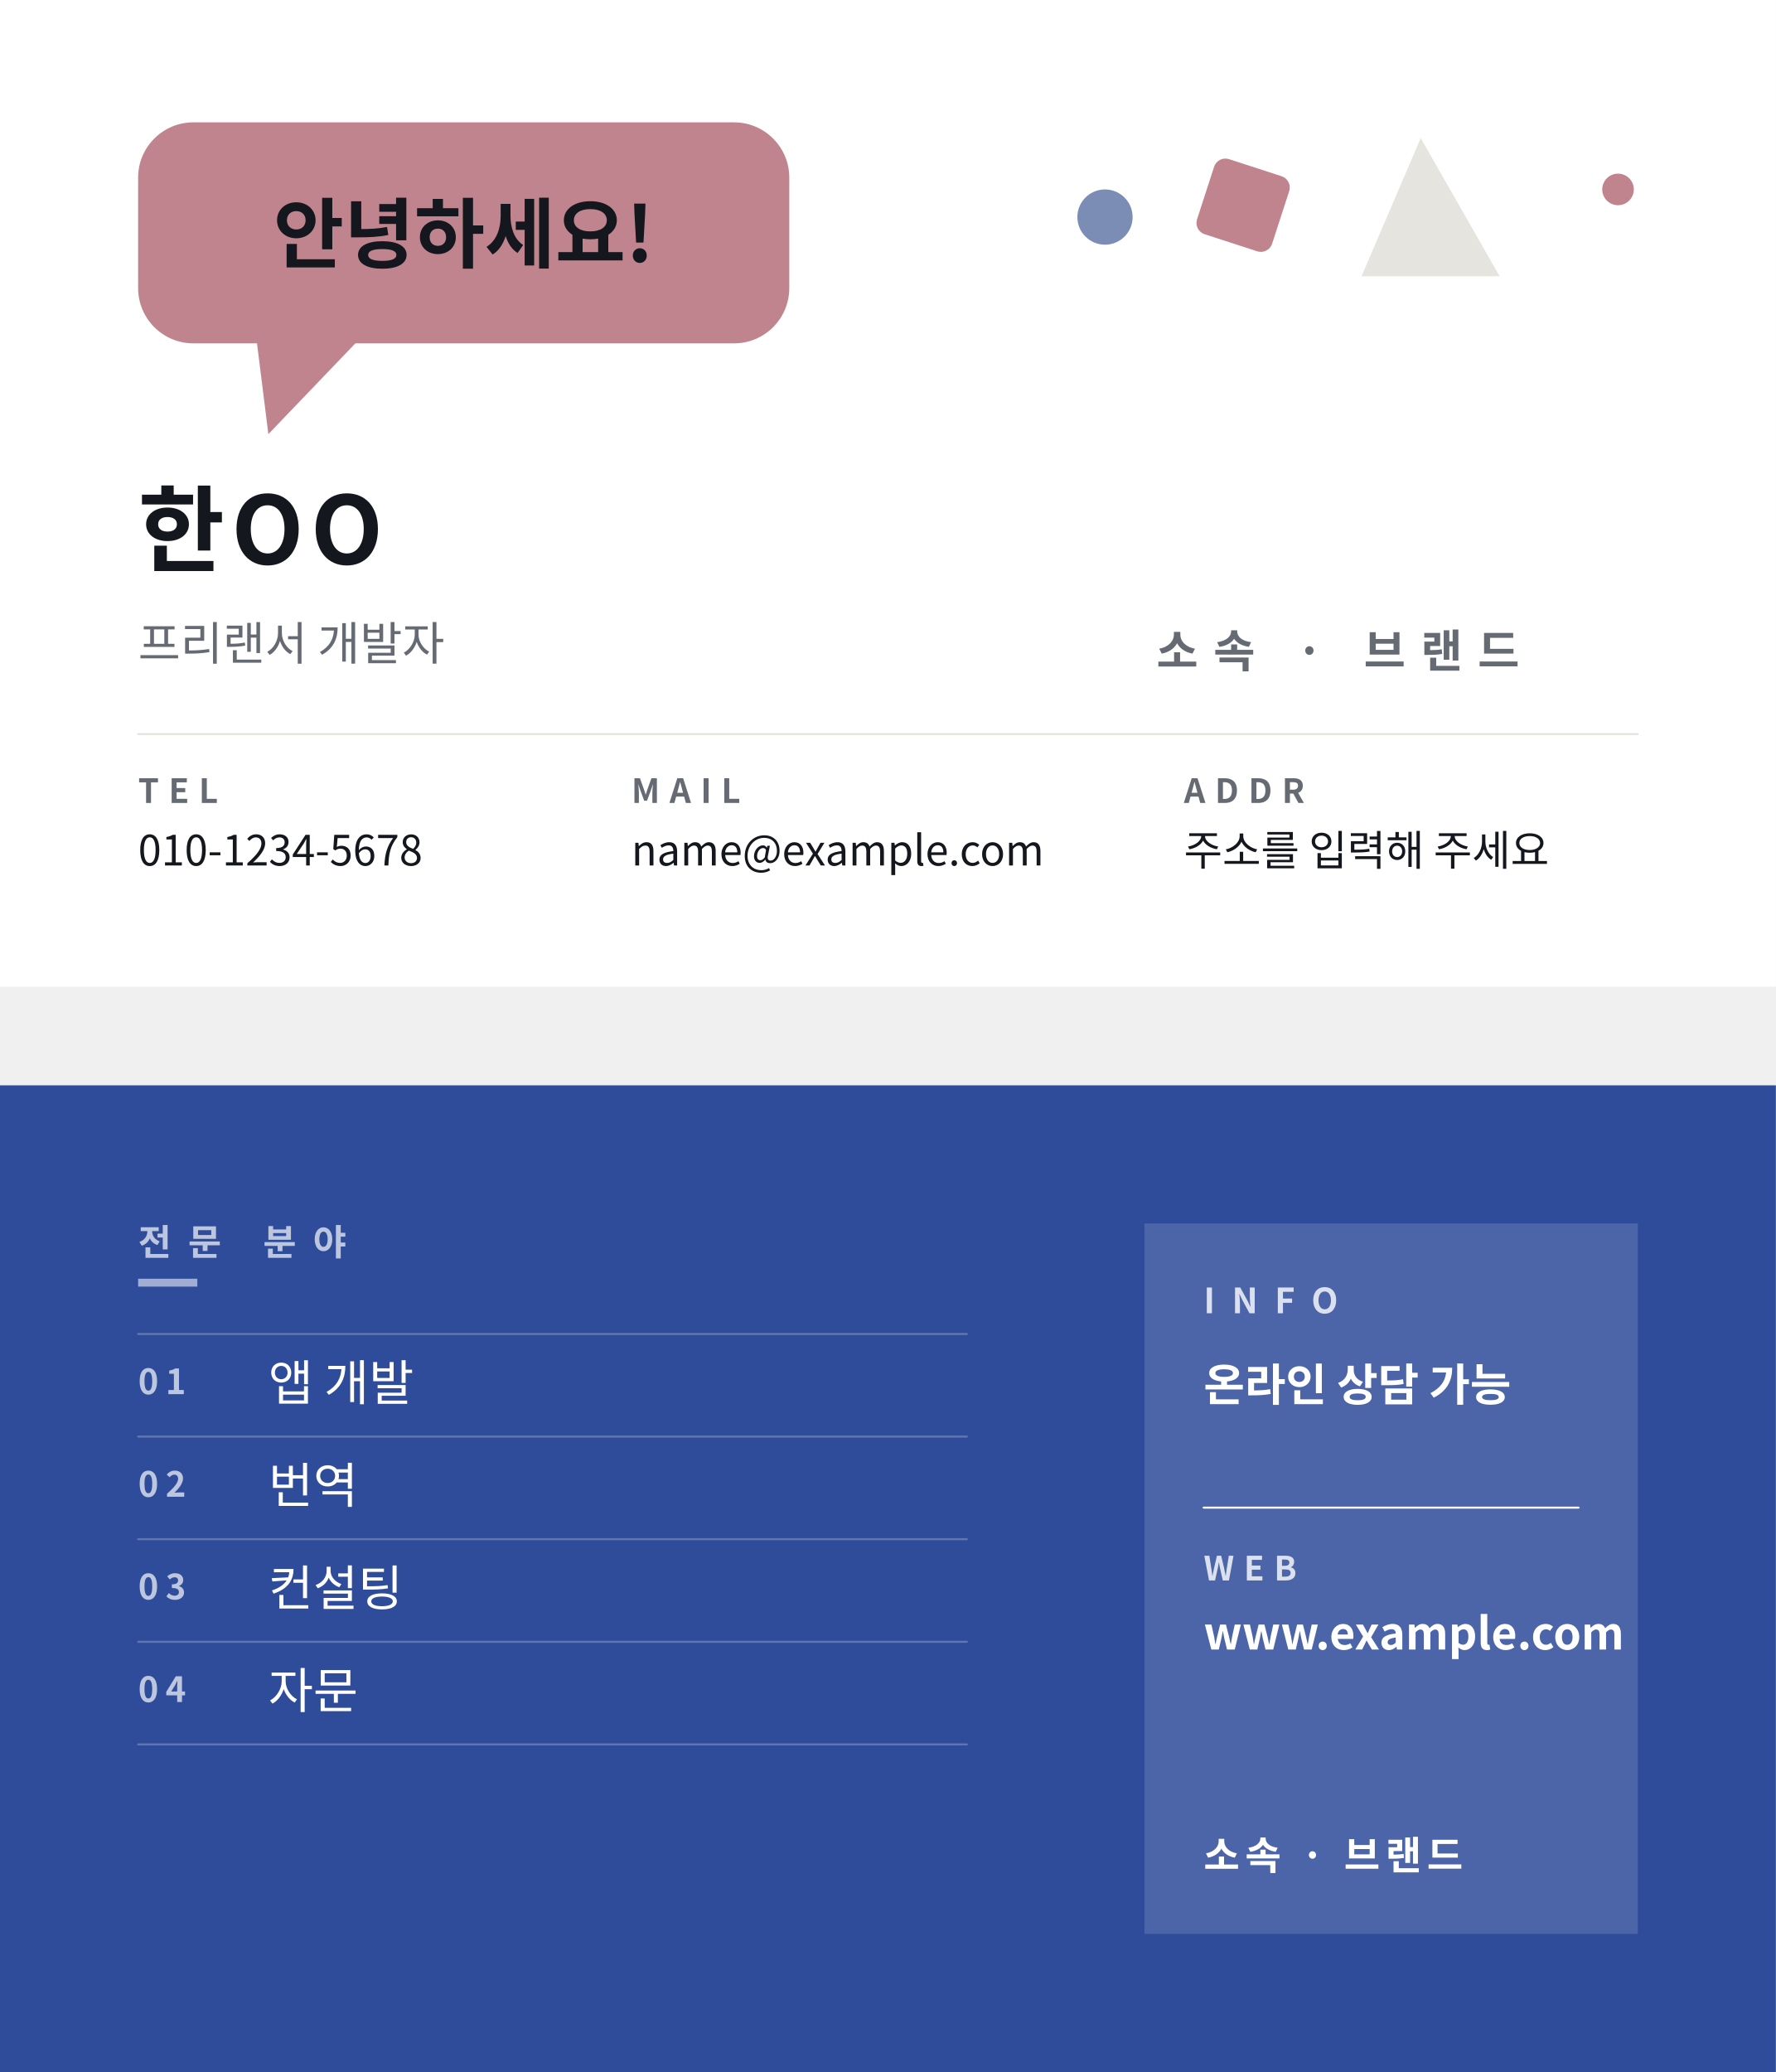
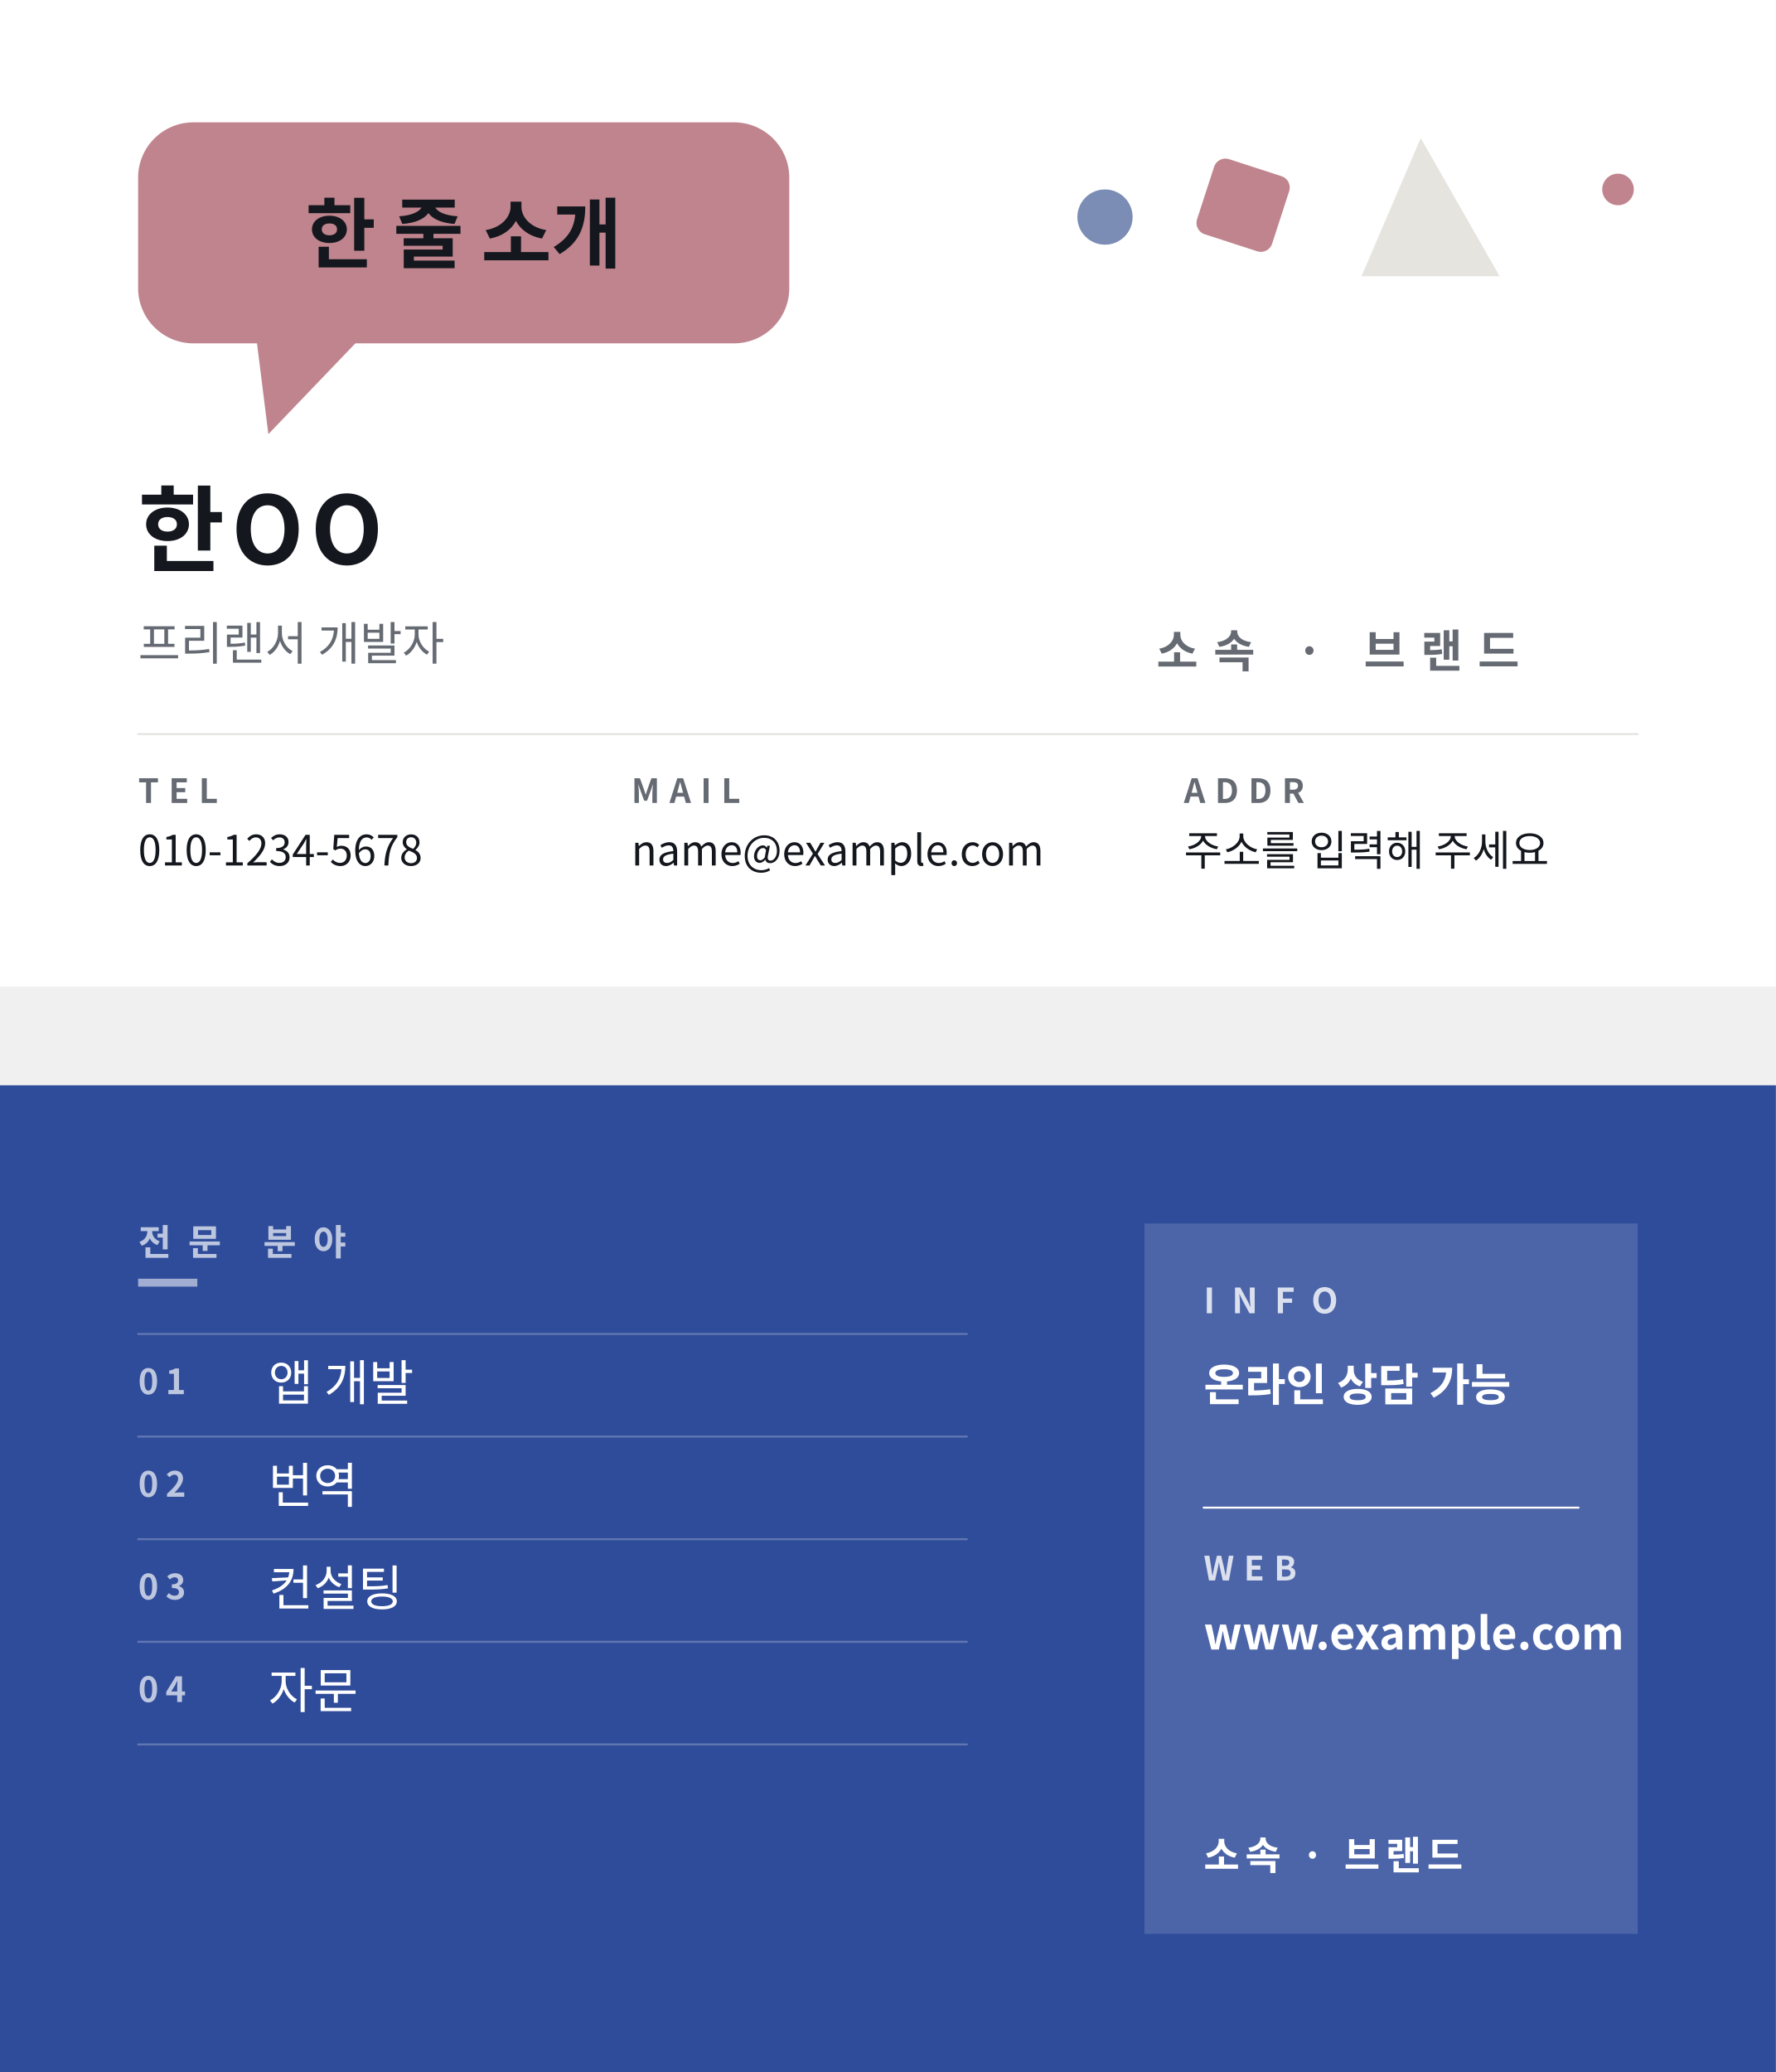
<svg xmlns="http://www.w3.org/2000/svg" width="90mm" height="105mm" viewBox="0 0 900 1050">
  <g id="front">
    <rect width="900" height="500" fill="#FFFFFF" />
    <rect x="70" y="62" width="330" height="112" rx="28" fill="#BF848D" />
    <polygon points="130,172 182,172 136,220" fill="#BF848D" />
    <text font-family="Pretendard,'Noto Sans KR','Noto Sans CJK KR','Malgun Gothic','Apple SD Gothic Neo',sans-serif" font-size="38.8" font-weight="700" fill="#14171D" text-anchor="middle">
-       <tspan x="235" y="132.7">안녕하세요!</tspan>
+       <tspan x="235" y="132.7">한 줄 소개</tspan>
    </text>
    <ellipse cx="560" cy="110" rx="14" ry="14" fill="#7B8CB5" />
    <rect x="610" y="84" width="40" height="40" rx="6" fill="#BF848D" transform="rotate(18 630 104)" />
    <polygon points="720,70 760,140 690,140" fill="#E6E4DF" />
    <ellipse cx="820" cy="96" rx="8" ry="8" fill="#BF848D" />
    <text font-family="Pretendard,'Noto Sans KR','Noto Sans CJK KR','Malgun Gothic','Apple SD Gothic Neo',sans-serif" font-size="47.6" font-weight="700" fill="#14171D" text-anchor="start" letter-spacing="3.5">
      <tspan x="70" y="285.9">한OO</tspan>
    </text>
    <text font-family="Pretendard,'Noto Sans KR','Noto Sans CJK KR','Malgun Gothic','Apple SD Gothic Neo',sans-serif" font-size="23.3" font-weight="400" fill="#666B73" text-anchor="start">
      <tspan x="70" y="334.5">프리랜서 개발자</tspan>
    </text>
    <text font-family="Pretendard,'Noto Sans KR','Noto Sans CJK KR','Malgun Gothic','Apple SD Gothic Neo',sans-serif" font-size="22.9" font-weight="700" fill="#666B73" text-anchor="end" letter-spacing="7.8">
      <tspan x="770" y="338.2">소속 · 브랜드</tspan>
    </text>
    <line x1="70" y1="372" x2="830" y2="372" stroke="#E6E4DF" stroke-width="1" stroke-linecap="round" />
    <text font-family="Pretendard,'Noto Sans KR','Noto Sans CJK KR','Malgun Gothic','Apple SD Gothic Neo',sans-serif" font-size="16.9" font-weight="700" fill="#666B73" text-anchor="start" letter-spacing="4.9">
      <tspan x="70" y="406.9">TEL</tspan>
    </text>
    <text font-family="Pretendard,'Noto Sans KR','Noto Sans CJK KR','Malgun Gothic','Apple SD Gothic Neo',sans-serif" font-size="21.2" font-weight="400" fill="#14171D" text-anchor="start">
      <tspan x="70" y="438.6">010-1234-5678</tspan>
    </text>
    <text font-family="Pretendard,'Noto Sans KR','Noto Sans CJK KR','Malgun Gothic','Apple SD Gothic Neo',sans-serif" font-size="16.9" font-weight="700" fill="#666B73" text-anchor="start" letter-spacing="4.9">
      <tspan x="320" y="406.9">MAIL</tspan>
    </text>
    <text font-family="Pretendard,'Noto Sans KR','Noto Sans CJK KR','Malgun Gothic','Apple SD Gothic Neo',sans-serif" font-size="21.2" font-weight="400" fill="#14171D" text-anchor="start">
      <tspan x="320" y="438.6">name@example.com</tspan>
    </text>
    <text font-family="Pretendard,'Noto Sans KR','Noto Sans CJK KR','Malgun Gothic','Apple SD Gothic Neo',sans-serif" font-size="16.9" font-weight="700" fill="#666B73" text-anchor="start" letter-spacing="4.9">
      <tspan x="600" y="406.9">ADDR</tspan>
    </text>
    <text font-family="Pretendard,'Noto Sans KR','Noto Sans CJK KR','Malgun Gothic','Apple SD Gothic Neo',sans-serif" font-size="21.2" font-weight="400" fill="#14171D" text-anchor="start">
      <tspan x="600" y="438.6">주소를 입력해 주세요</tspan>
    </text>
  </g>
  <g id="back" transform="translate(0 550)">
    <rect width="900" height="500" fill="#2F4C9A" />
    <text font-family="Pretendard,'Noto Sans KR','Noto Sans CJK KR','Malgun Gothic','Apple SD Gothic Neo',sans-serif" font-size="18.3" font-weight="700" fill="#BCC6DF" text-anchor="start" letter-spacing="8.5">
      <tspan x="70" y="86.1">전문 분야</tspan>
    </text>
    <rect x="70" y="98" width="30" height="4" fill="#A1AED2" />
    <line x1="70" y1="126" x2="490" y2="126" stroke="#6177B2" stroke-width="1" stroke-linecap="round" />
    <text font-family="Pretendard,'Noto Sans KR','Noto Sans CJK KR','Malgun Gothic','Apple SD Gothic Neo',sans-serif" font-size="17.6" font-weight="700" fill="#BCC6DF" text-anchor="start" letter-spacing="3.5">
      <tspan x="70" y="156.5">01</tspan>
    </text>
    <text font-family="Pretendard,'Noto Sans KR','Noto Sans CJK KR','Malgun Gothic','Apple SD Gothic Neo',sans-serif" font-size="24.7" font-weight="400" fill="#FFFFFF" text-anchor="start">
      <tspan x="136" y="159.7">앱 개발</tspan>
    </text>
    <line x1="70" y1="178" x2="490" y2="178" stroke="#6177B2" stroke-width="1" stroke-linecap="round" />
    <text font-family="Pretendard,'Noto Sans KR','Noto Sans CJK KR','Malgun Gothic','Apple SD Gothic Neo',sans-serif" font-size="17.6" font-weight="700" fill="#BCC6DF" text-anchor="start" letter-spacing="3.5">
      <tspan x="70" y="208.5">02</tspan>
    </text>
    <text font-family="Pretendard,'Noto Sans KR','Noto Sans CJK KR','Malgun Gothic','Apple SD Gothic Neo',sans-serif" font-size="24.7" font-weight="400" fill="#FFFFFF" text-anchor="start">
      <tspan x="136" y="211.7">번역</tspan>
    </text>
    <line x1="70" y1="230" x2="490" y2="230" stroke="#6177B2" stroke-width="1" stroke-linecap="round" />
    <text font-family="Pretendard,'Noto Sans KR','Noto Sans CJK KR','Malgun Gothic','Apple SD Gothic Neo',sans-serif" font-size="17.6" font-weight="700" fill="#BCC6DF" text-anchor="start" letter-spacing="3.5">
      <tspan x="70" y="260.5">03</tspan>
    </text>
    <text font-family="Pretendard,'Noto Sans KR','Noto Sans CJK KR','Malgun Gothic','Apple SD Gothic Neo',sans-serif" font-size="24.7" font-weight="400" fill="#FFFFFF" text-anchor="start">
      <tspan x="136" y="263.7">컨설팅</tspan>
    </text>
    <line x1="70" y1="282" x2="490" y2="282" stroke="#6177B2" stroke-width="1" stroke-linecap="round" />
    <text font-family="Pretendard,'Noto Sans KR','Noto Sans CJK KR','Malgun Gothic','Apple SD Gothic Neo',sans-serif" font-size="17.6" font-weight="700" fill="#BCC6DF" text-anchor="start" letter-spacing="3.5">
      <tspan x="70" y="312.5">04</tspan>
    </text>
    <text font-family="Pretendard,'Noto Sans KR','Noto Sans CJK KR','Malgun Gothic','Apple SD Gothic Neo',sans-serif" font-size="24.7" font-weight="400" fill="#FFFFFF" text-anchor="start">
      <tspan x="136" y="315.7">자문</tspan>
    </text>
    <line x1="70" y1="334" x2="490" y2="334" stroke="#6177B2" stroke-width="1" stroke-linecap="round" />
    <rect x="580" y="70" width="250" height="360" fill="#4C65A8" />
    <text font-family="Pretendard,'Noto Sans KR','Noto Sans CJK KR','Malgun Gothic','Apple SD Gothic Neo',sans-serif" font-size="17.6" font-weight="700" fill="#FFFFFF" text-anchor="start" letter-spacing="8.5" opacity="0.8">
      <tspan x="610" y="115.5">INFO</tspan>
    </text>
    <text font-family="Pretendard,'Noto Sans KR','Noto Sans CJK KR','Malgun Gothic','Apple SD Gothic Neo',sans-serif" font-size="22.6" font-weight="700" fill="#FFFFFF" text-anchor="start">
      <tspan x="610" y="159.9">온라인 상담 가능</tspan>
    </text>
    <line x1="610" y1="214" x2="800" y2="214" stroke="#FFFFFF" stroke-width="1" stroke-linecap="round" />
    <text font-family="Pretendard,'Noto Sans KR','Noto Sans CJK KR','Malgun Gothic','Apple SD Gothic Neo',sans-serif" font-size="16.9" font-weight="700" fill="#FFFFFF" text-anchor="start" letter-spacing="4.9" opacity="0.8">
      <tspan x="610" y="250.9">WEB</tspan>
    </text>
    <text font-family="Pretendard,'Noto Sans KR','Noto Sans CJK KR','Malgun Gothic','Apple SD Gothic Neo',sans-serif" font-size="22.6" font-weight="700" fill="#FFFFFF" text-anchor="start">
      <tspan x="610" y="285.9">www.example.com</tspan>
    </text>
    <text font-family="Pretendard,'Noto Sans KR','Noto Sans CJK KR','Malgun Gothic','Apple SD Gothic Neo',sans-serif" font-size="19.8" font-weight="700" fill="#FFFFFF" text-anchor="start" letter-spacing="2.8">
      <tspan x="610" y="397.4">소속 · 브랜드</tspan>
    </text>
  </g>
</svg>
